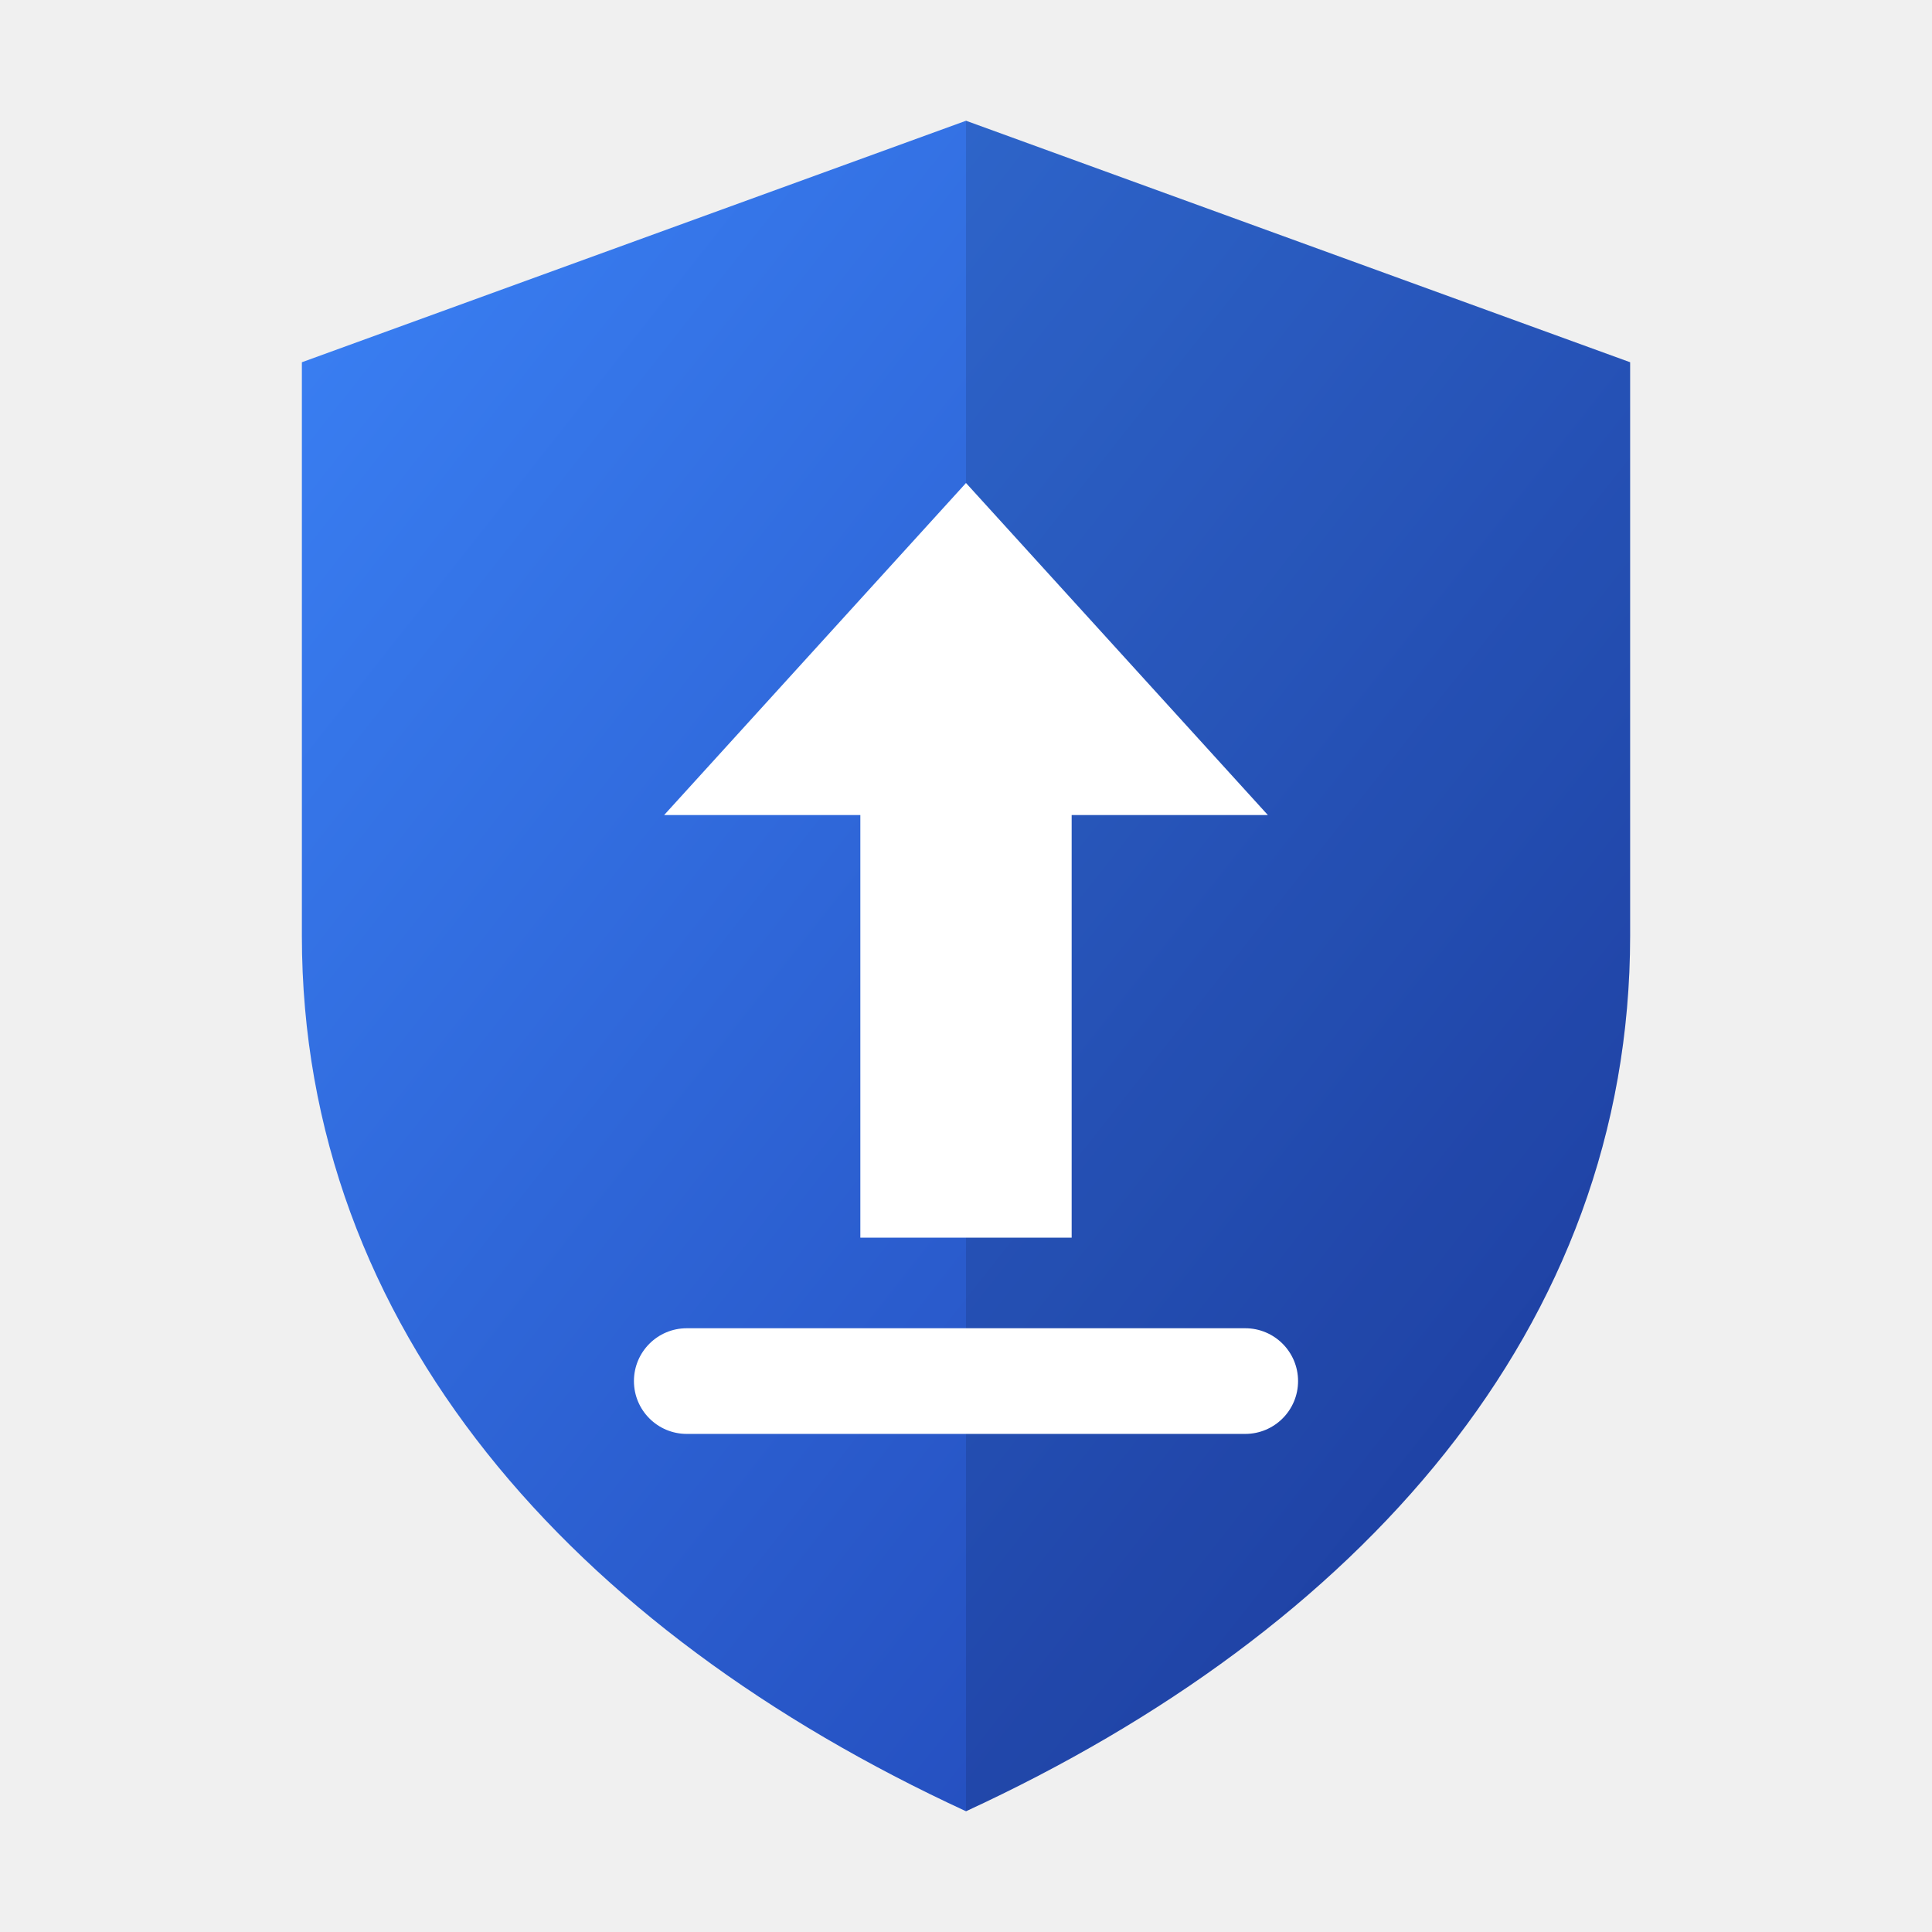
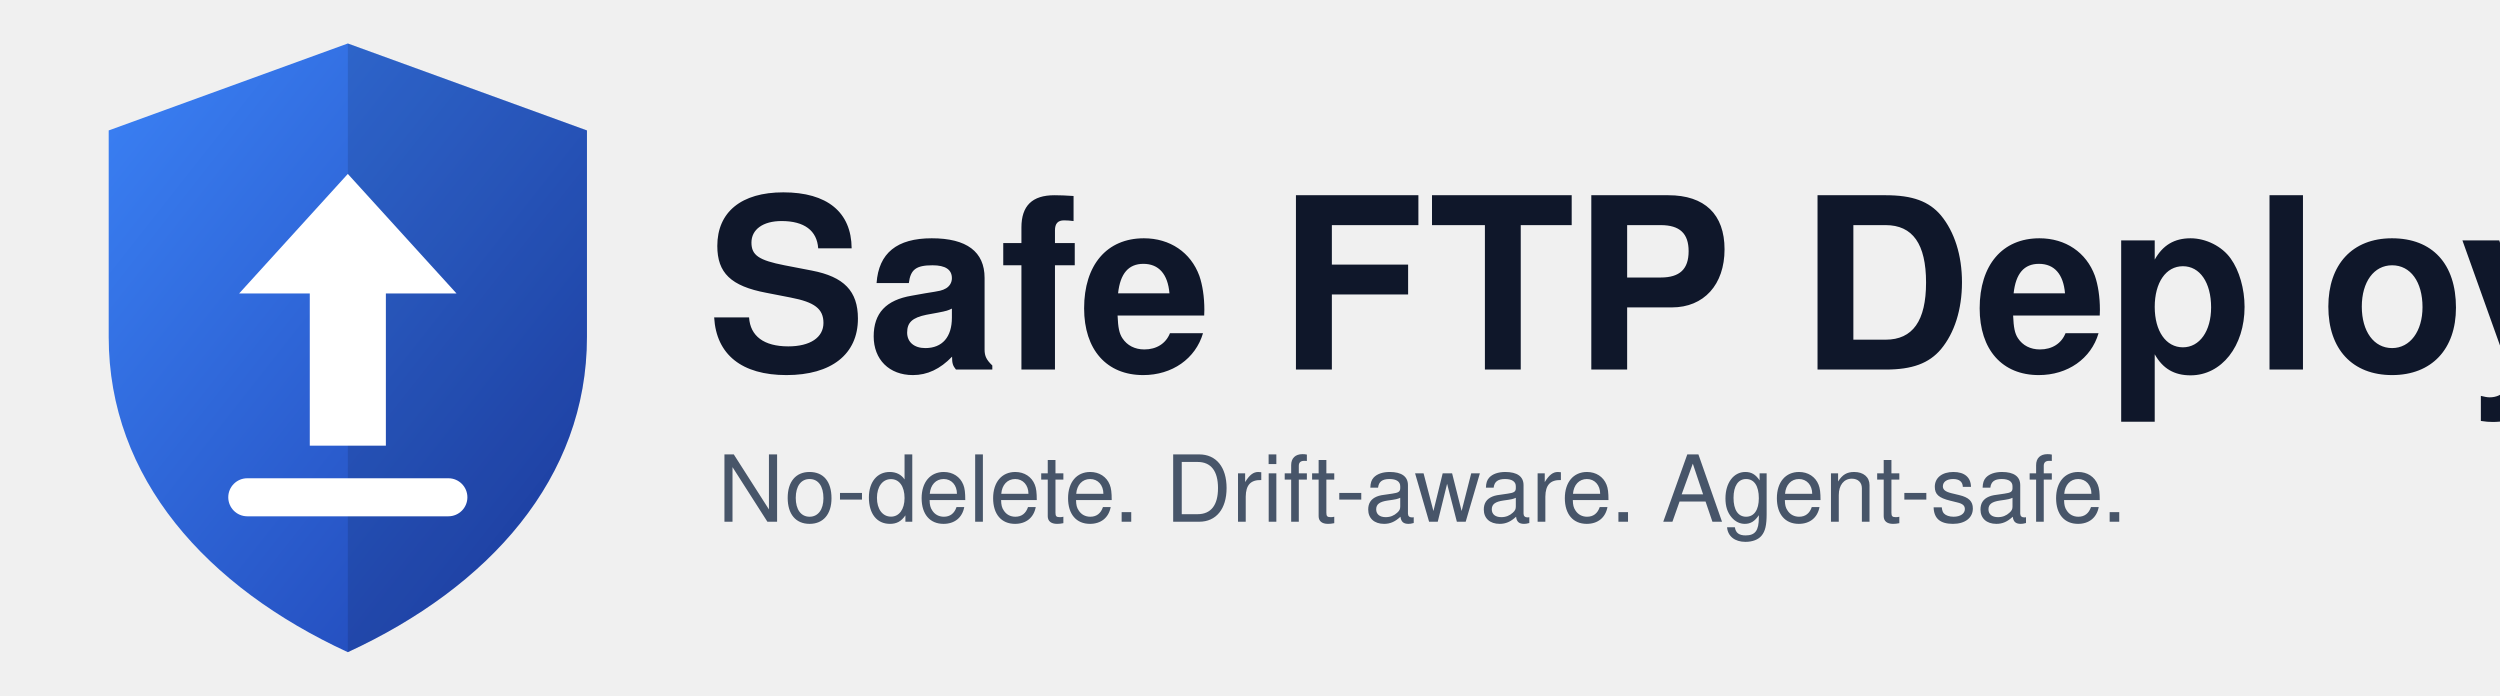
- <svg xmlns="http://www.w3.org/2000/svg" viewBox="0 0 128 128" width="128" height="128" role="img" aria-label="Safe FTP Deploy logo">
+ <svg xmlns="http://www.w3.org/2000/svg" viewBox="0 0 460 128" width="460" height="128" role="img" aria-label="Safe FTP Deploy">
  <defs>
    <linearGradient id="g" x1="0" y1="0" x2="1" y2="1">
      <stop offset="0" stop-color="#3b82f6" />
      <stop offset="1" stop-color="#1e40af" />
    </linearGradient>
+     <style>
+       .name { fill: #0f172a; }
+       .tag { fill: #475569; }
+       @media (prefers-color-scheme: dark) {
+         .name { fill: #f8fafc; }
+         .tag { fill: #94a3b8; }
+       }
+     </style>
  </defs>
  <path d="M64 8 L108 24 V62 C108 88 90 108 64 120 C38 108 20 88 20 62 V24 Z" fill="url(#g)" />
  <path d="M64 8 L108 24 V62 C108 88 90 108 64 120 Z" fill="#000" opacity=".12" />
  <path d="M64 32 L84 54 H71 V82 H57 V54 H44 Z" fill="#fff" />
  <rect x="42" y="88" width="44" height="7" rx="3.5" fill="#fff" />
+   <text x="130" y="68" class="name" font-family="'Segoe UI', Helvetica, Arial, sans-serif" font-size="44" font-weight="700">Safe FTP Deploy</text>
+   <text x="132" y="96" class="tag" font-family="'Segoe UI', Helvetica, Arial, sans-serif" font-size="17">No-delete. Drift-aware. Agent-safe.</text>
</svg>
